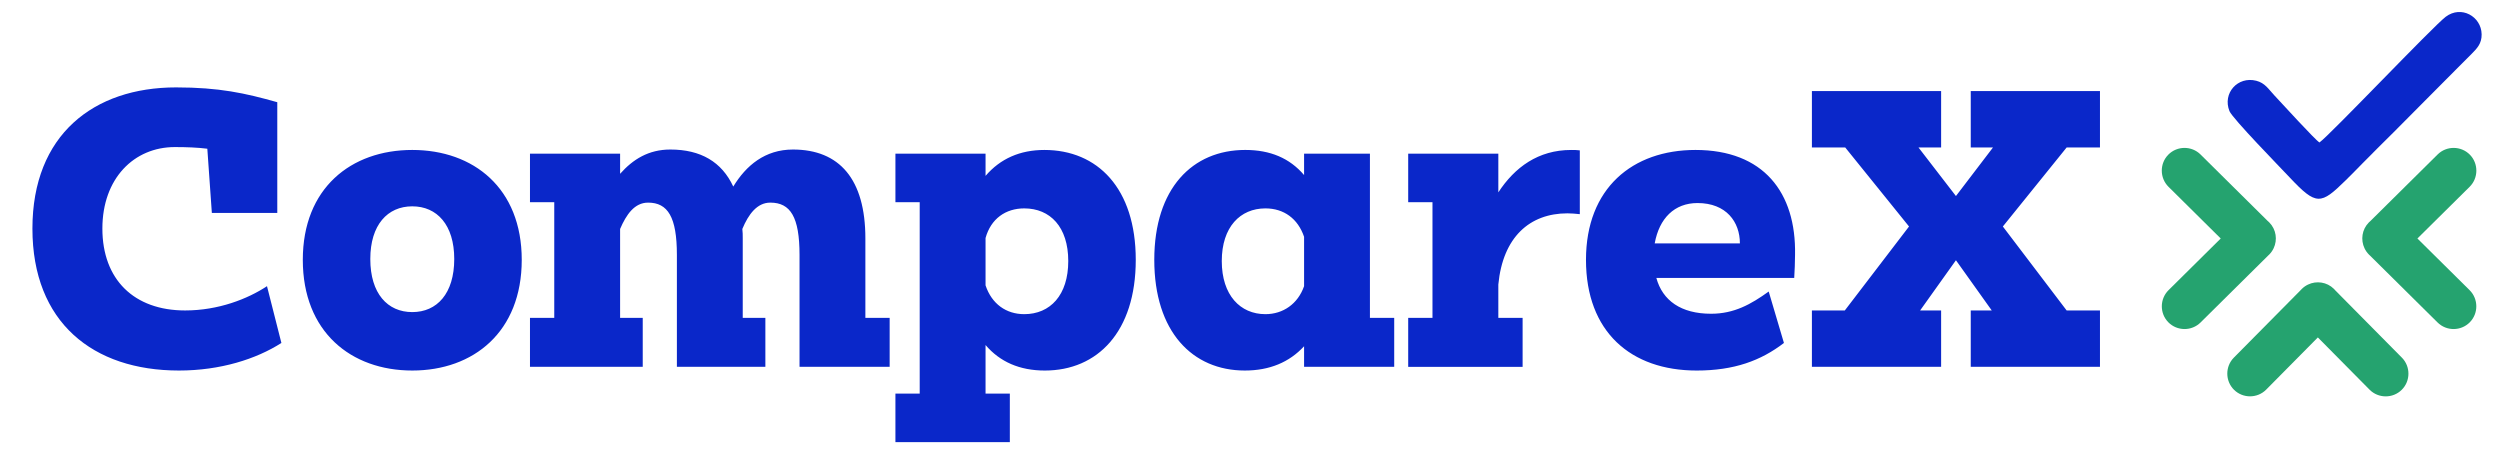
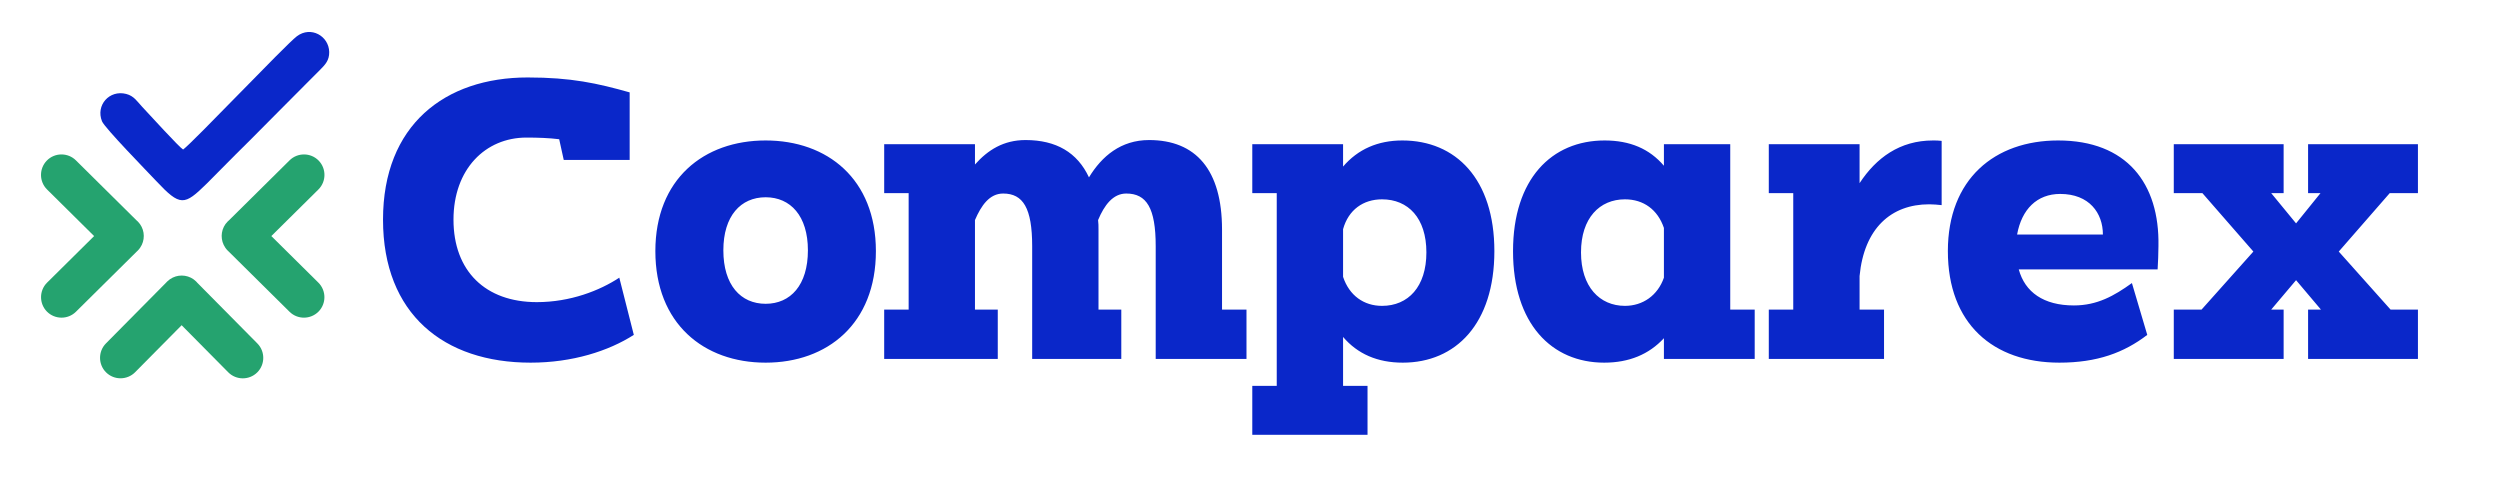
- <svg xmlns="http://www.w3.org/2000/svg" xml:space="preserve" width="5.983in" height="1.088in" version="1.1" style="shape-rendering:geometricPrecision; text-rendering:geometricPrecision; image-rendering:optimizeQuality; fill-rule:evenodd; clip-rule:evenodd" viewBox="0 0 4336.62 788.32">
+ <svg xmlns="http://www.w3.org/2000/svg" xml:space="preserve" width="5.94in" height="1.168in" version="1.1" style="shape-rendering:geometricPrecision; text-rendering:geometricPrecision; image-rendering:optimizeQuality; fill-rule:evenodd; clip-rule:evenodd" viewBox="0 0 5623.2 1105.22">
  <defs>
    <style type="text/css">
   
-     .fil0 {fill:none}
-     .fil2 {fill:#0A27C9}
-     .fil3 {fill:#25A36F}
-     .fil1 {fill:#0A27C9;fill-rule:nonzero}
+     .fil3 {fill:none}
+     .fil1 {fill:#0A27C9}
+     .fil2 {fill:#25A36F}
+     .fil0 {fill:#0A27C9;fill-rule:nonzero}
   
  </style>
  </defs>
  <g id="Layer_x0020_1">
-     <polygon class="fil0" points="-0,788.32 4336.62,788.32 4336.62,0 -0,0 " />
-     <path class="fil1" d="M56.24 396.31c0,162.76 104.94,246.29 254.14,246.29 72.1,0 134.21,-19.99 177.75,-47.83l-24.99 -98.51c-33.55,22.13 -84.23,42.12 -142.06,42.12 -88.52,0 -143.49,-53.54 -143.49,-142.06 0,-87.09 54.97,-141.35 125.64,-141.35 19.99,0 39.26,0.71 56.4,2.86l7.85 111.36 113.51 0 0 -192.03c-55.68,-15.71 -100.66,-25.7 -175.61,-25.7 -142.78,0 -249.14,82.1 -249.14,244.86zm3144.6 -140.63l110.65 137.06 -111.37 145.63 -57.11 0 0 97.8 224.15 0 0 -97.8 -36.41 0 62.11 -87.09 62.11 87.09 -36.41 0 0 97.8 224.15 0 0 -97.8 -57.82 0 -110.65 -145.63 110.65 -137.06 57.82 0 0 -97.8 -224.15 0 0 97.8 38.55 0 -64.25 84.24 -64.96 -84.24 39.26 0 0 -97.8 -224.15 0 0 97.8 57.82 0zm-2412.88 193.46c0,59.97 -29.98,92.09 -72.81,92.09 -42.83,0 -72.81,-32.12 -72.81,-92.09 0,-59.25 29.98,-91.38 72.81,-91.38 42.83,0 72.81,32.12 72.81,91.38zm117.08 1.43c0,-124.21 -83.52,-190.6 -189.89,-190.6 -106.37,0 -189.89,66.39 -189.89,190.6 0,124.93 83.52,192.03 189.89,192.03 106.37,0 189.89,-67.11 189.89,-192.03zm14.28 100.66l0 84.95 195.6 0 0 -84.95 -39.26 0 0 -154.2c10.71,-24.99 24.99,-45.69 48.54,-45.69 34.26,0 49.97,24.99 49.97,90.66l0 194.17 153.48 0 0 -84.95 -39.26 0 0 -137.78c0,-5.71 0,-11.42 -0.71,-16.42 10.71,-25.7 25.7,-45.69 48.54,-45.69 34.98,0 50.68,24.99 50.68,90.66l0 194.17 156.34 0 0 -84.95 -42.12 0 0 -137.78c0,-102.8 -44.97,-154.2 -125.64,-154.2 -48.54,0 -81.38,27.84 -103.51,64.25 -19.99,-42.83 -56.4,-64.25 -109.22,-64.25 -37.83,0 -64.96,17.13 -87.09,42.12l0 -34.98 -156.34 0 0 84.24 42.12 0 0 200.6 -42.12 0zm633.92 -200.6l42.12 0 0 331.95 -42.12 0 0 84.24 198.46 0 0 -84.24 -42.12 0 0 -84.23c24.99,29.27 59.25,44.26 102.8,44.26 91.37,0 157.77,-67.11 157.77,-192.03 0,-124.21 -66.39,-190.6 -158.48,-190.6 -42.12,0 -76.38,14.99 -102.08,44.97l0 -38.55 -156.34 0 0 84.24zm156.34 62.11c9.28,-33.55 34.98,-51.4 67.1,-51.4 44.97,0 76.38,32.12 76.38,91.38 0,59.25 -31.41,92.09 -76.38,92.09 -31.41,0 -56.4,-17.85 -67.1,-49.97l0 -82.09zm292.69 37.83c0,124.93 66.39,192.03 157.05,192.03 42.83,0 77.1,-14.28 102.8,-42.12l0 35.69 156.34 0 0 -84.95 -42.12 0 0 -284.83 -114.22 0 0 37.12c-24.99,-29.27 -58.54,-43.55 -102.08,-43.55 -91.38,0 -157.77,66.39 -157.77,190.6zm192.75 -89.23c32.12,0 56.39,17.85 67.1,49.26l0 85.67c-10.71,30.69 -36.41,48.54 -67.1,48.54 -43.55,0 -75.67,-32.84 -75.67,-92.09 0,-59.25 32.12,-91.38 75.67,-91.38zm247.71 -94.94l0 84.24 42.12 0 0 200.6 -42.12 0 0 84.95 198.46 0 0 -84.95 -42.12 0 0 -57.82c7.85,-82.09 54.25,-123.5 119.93,-123.5 7.85,0 13.56,0.72 21.42,1.43l0 -110.65c-5,-0.71 -9.99,-0.71 -14.99,-0.71 -57.11,0 -97.8,29.98 -126.35,73.53l0 -67.1 -156.34 0zm308.39 184.18c0,124.93 77.81,192.03 192.03,192.03 64.96,0 111.37,-17.14 151.34,-47.83l-26.41 -89.23c-30.69,22.13 -59.97,38.55 -99.94,38.55 -52.11,0 -84.24,-22.84 -94.95,-62.11l239.15 0c0.71,-10.71 1.43,-29.27 1.43,-39.98 2.14,-108.51 -54.97,-182.04 -172.76,-182.04 -109.22,0 -189.89,66.39 -189.89,190.6zm119.22 -28.55c7.85,-43.55 34.27,-69.96 74.24,-69.96 49.97,0 73.53,32.84 73.53,69.96l-147.77 0z" />
-     <g id="_2690706724048">
-       <path class="fil2" d="M4023.48 246.99c-6.95,-3.82 -65.07,-67.64 -78.78,-82.25 -9.73,-10.36 -15.66,-20.9 -30.84,-24.79 -32.33,-8.29 -58.96,21.79 -46.51,52.67 5.13,12.73 88.45,98.03 104.13,114.71 46.73,49.7 54.09,47.86 97.56,5.21 10.15,-9.96 19.13,-19.14 27.95,-28.18 18.36,-18.84 36.47,-36.44 55.04,-55.01 37.03,-37.02 71.63,-72.33 108.45,-109.07 9.18,-9.16 17.82,-17.75 26.88,-26.93 9.13,-9.25 17.73,-17.79 17.4,-34.13 -0.62,-30.82 -35.33,-50.57 -62.24,-30.31 -21.85,16.45 -199.78,204.13 -219.05,218.08z" />
-       <g>
-         <path class="fil3" d="M3761.37 558.98l0 0c15.27,15.42 40.38,15.55 55.8,0.28l117.45 -116.26c0.59,-0.53 1.16,-1.07 1.73,-1.64l0 0c3.19,-3.22 5.7,-6.86 7.55,-10.75 7.02,-14.62 4.55,-32.77 -7.48,-44.91l0 0c-0.91,-0.92 -1.85,-1.78 -2.83,-2.59l-116.48 -115.31c-15.42,-15.27 -40.53,-15.14 -55.8,0.28l0 0c-15.27,15.42 -15.14,40.53 0.28,55.8l90.59 89.68 -90.53 89.62c-15.42,15.27 -15.55,40.38 -0.28,55.8z" />
-         <path class="fil3" d="M4284.16 558.98l0 0c-15.27,15.42 -40.38,15.55 -55.8,0.28l-117.45 -116.26c-0.59,-0.53 -1.16,-1.07 -1.73,-1.64l0 0c-3.18,-3.22 -5.7,-6.86 -7.54,-10.75 -7.02,-14.62 -4.55,-32.77 7.48,-44.91l0 0c0.91,-0.92 1.85,-1.78 2.83,-2.59l116.49 -115.31c15.42,-15.27 40.53,-15.14 55.8,0.28l0 0c15.27,15.42 15.14,40.53 -0.28,55.8l-90.6 89.68 90.53 89.62c15.42,15.27 15.55,40.38 0.28,55.8z" />
-         <path class="fil3" d="M3875.24 676l0 0c-15.42,-15.27 -15.55,-40.38 -0.28,-55.8l116.26 -117.45c0.53,-0.59 1.07,-1.17 1.64,-1.73l0 0c3.22,-3.19 6.86,-5.7 10.75,-7.55 14.62,-7.02 32.77,-4.54 44.91,7.48l0 0c0.92,0.91 1.78,1.85 2.59,2.83l115.31 116.48c15.27,15.42 15.14,40.53 -0.28,55.8l0 0c-15.42,15.27 -40.53,15.14 -55.8,-0.28l-89.68 -90.6 -89.62 90.53c-15.27,15.42 -40.38,15.55 -55.8,0.28z" />
-       </g>
+     <g id="_2746731388224">
+       <path class="fil0" d="M861.52 493.8c0,212.58 137.06,321.67 331.93,321.67 94.17,0 175.29,-26.11 232.17,-62.47l-32.64 -128.67c-43.82,28.9 -110.02,55.01 -185.55,55.01 -115.61,0 -187.41,-69.93 -187.41,-185.54 0,-113.75 71.8,-184.61 164.1,-184.61 26.11,0 51.28,0.93 73.66,3.73l10.26 46.64 148.25 0 0 -152c-72.73,-20.51 -131.47,-33.57 -229.37,-33.57 -186.48,0 -325.41,107.23 -325.41,319.81zm4027.92 202.32l0 110.96 247.08 0 0 -110.96 -27.97 0 55.94 -66.2 55.95 66.2 -28.91 0 0 110.96 247.09 0 0 -110.96 -61.54 0 -116.55 -130.54 114.68 -131.46 63.4 0 0 -110.02 -247.09 0 0 110.02 27.97 0 -55.01 68.06 -55.94 -68.06 27.97 0 0 -110.02 -247.08 0 0 110.02 64.34 0 114.68 131.46 -116.55 130.54 -62.47 0zm-3072.22 -133.33c0,78.32 -39.16,120.28 -95.1,120.28 -55.95,0 -95.1,-41.96 -95.1,-120.28 0,-77.39 39.16,-119.34 95.1,-119.34 55.94,0 95.1,41.96 95.1,119.34zm152.91 1.86c0,-162.23 -109.09,-248.95 -248.02,-248.95 -138.93,0 -248.02,86.71 -248.02,248.95 0,163.17 109.09,250.82 248.02,250.82 138.93,0 248.02,-87.65 248.02,-250.82zm18.65 131.47l0 110.96 255.48 0 0 -110.96 -51.28 0 0 -201.39c13.98,-32.63 32.63,-59.67 63.4,-59.67 44.75,0 65.27,32.63 65.27,118.41l0 253.61 200.46 0 0 -110.96 -51.28 0 0 -179.95c0,-7.46 0,-14.92 -0.93,-21.44 13.98,-33.56 33.56,-59.67 63.4,-59.67 45.68,0 66.2,32.63 66.2,118.41l0 253.61 204.2 0 0 -110.96 -55.01 0 0 -179.95c0,-134.26 -58.74,-201.4 -164.1,-201.4 -63.4,0 -106.29,36.36 -135.2,83.92 -26.11,-55.95 -73.66,-83.92 -142.65,-83.92 -49.42,0 -84.85,22.38 -113.75,55.01l0 -45.68 -204.2 0 0 110.02 55.01 0 0 262 -55.01 0zm827.96 -262l55.01 0 0 433.56 -55.01 0 0 110.02 259.21 0 0 -110.02 -55.01 0 0 -110.02c32.63,38.23 77.39,57.81 134.26,57.81 119.34,0 206.06,-87.65 206.06,-250.82 0,-162.23 -86.71,-248.95 -206.99,-248.95 -55.01,0 -99.77,19.58 -133.33,58.74l0 -50.35 -204.2 0 0 110.02zm204.2 81.12c12.12,-43.82 45.68,-67.13 87.64,-67.13 58.74,0 99.77,41.96 99.77,119.34 0,77.39 -41.03,120.28 -99.77,120.28 -41.03,0 -73.66,-23.31 -87.64,-65.27l0 -107.22zm382.28 49.41c0,163.17 86.71,250.82 205.13,250.82 55.94,0 100.7,-18.65 134.26,-55.01l0 46.62 204.2 0 0 -110.96 -55.01 0 0 -372.02 -149.18 0 0 48.48c-32.63,-38.23 -76.45,-56.88 -133.33,-56.88 -119.35,0 -206.06,86.71 -206.06,248.95zm251.75 -116.55c41.95,0 73.66,23.31 87.64,64.33l0 111.89c-13.99,40.09 -47.55,63.4 -87.64,63.4 -56.88,0 -98.84,-42.89 -98.84,-120.28 0,-77.39 41.96,-119.34 98.84,-119.34zm323.54 -124.01l0 110.02 55.01 0 0 262 -55.01 0 0 110.96 259.2 0 0 -110.96 -55.01 0 0 -75.52c10.25,-107.22 70.86,-161.3 156.64,-161.3 10.26,0 17.71,0.94 27.97,1.87l0 -144.52c-6.53,-0.93 -13.05,-0.93 -19.58,-0.93 -74.59,0 -127.74,39.16 -165.03,96.04l0 -87.64 -204.19 0zm402.79 240.55c0,163.17 101.63,250.82 250.81,250.82 84.85,0 145.46,-22.38 197.67,-62.47l-34.5 -116.55c-40.09,28.9 -78.32,50.35 -130.53,50.35 -68.07,0 -110.02,-29.83 -124.01,-81.12l312.35 0c0.93,-13.99 1.86,-38.23 1.86,-52.21 2.8,-141.72 -71.79,-237.76 -225.64,-237.76 -142.66,0 -248.02,86.71 -248.02,248.95zm155.71 -37.3c10.26,-56.87 44.76,-91.37 96.97,-91.37 65.27,0 96.04,42.89 96.04,91.37l-193.01 0z" />
+       <path class="fil1" d="M411.85 336.11c-8.12,-4.46 -76.03,-79.04 -92.05,-96.1 -11.37,-12.11 -18.3,-24.42 -36.03,-28.97 -37.77,-9.69 -68.88,25.47 -54.34,61.54 6,14.88 103.35,114.54 121.66,134.02 54.6,58.07 63.2,55.92 113.99,6.09 11.86,-11.64 22.35,-22.36 32.66,-32.93 21.46,-22.01 42.61,-42.58 64.3,-64.27 43.27,-43.26 83.7,-84.51 126.71,-127.44 10.72,-10.7 20.83,-20.74 31.41,-31.46 10.67,-10.8 20.72,-20.79 20.33,-39.88 -0.73,-36.01 -41.28,-59.09 -72.72,-35.41 -25.53,19.22 -233.42,238.51 -255.93,254.81z" />
+       <path class="fil2" d="M105.61 700.64l0 0c17.84,18.02 47.18,18.17 65.19,0.33l137.23 -135.84c0.69,-0.61 1.36,-1.25 2.02,-1.92l0 0c3.72,-3.76 6.66,-8.02 8.82,-12.56 8.2,-17.08 5.31,-38.28 -8.74,-52.47l0 0c-1.06,-1.07 -2.17,-2.08 -3.31,-3.03l-136.1 -134.73c-18.02,-17.84 -47.36,-17.69 -65.2,0.33l0 0c-17.84,18.02 -17.69,47.36 0.33,65.2l105.86 104.79 -105.77 104.71c-18.02,17.84 -18.17,47.18 -0.33,65.2z" />
+       <path class="fil2" d="M716.42 700.64l0 0c-17.84,18.02 -47.18,18.17 -65.2,0.33l-137.22 -135.84c-0.69,-0.61 -1.36,-1.25 -2.02,-1.92l0 0c-3.72,-3.76 -6.66,-8.02 -8.82,-12.56 -8.2,-17.08 -5.31,-38.28 8.74,-52.47l0 0c1.06,-1.07 2.17,-2.08 3.31,-3.03l136.1 -134.73c18.02,-17.84 47.36,-17.69 65.2,0.33l0 0c17.84,18.02 17.69,47.36 -0.33,65.2l-105.86 104.79 105.77 104.71c18.02,17.84 18.17,47.18 0.33,65.2z" />
+       <path class="fil2" d="M238.64 837.37l0 0c-18.02,-17.84 -18.17,-47.18 -0.33,-65.2l135.84 -137.22c0.61,-0.69 1.25,-1.36 1.92,-2.02l0 0c3.76,-3.72 8.02,-6.66 12.56,-8.82 17.08,-8.2 38.29,-5.31 52.48,8.74l0 0c1.07,1.06 2.08,2.17 3.03,3.31l134.73 136.1c17.84,18.02 17.69,47.36 -0.33,65.2l0 0c-18.02,17.84 -47.35,17.69 -65.19,-0.33l-104.79 -105.86 -104.7 105.77c-17.84,18.02 -47.18,18.17 -65.2,0.33z" />
    </g>
+     <rect class="fil3" x="-0" y="-0" width="5623.2" height="1105.22" />
  </g>
</svg>
